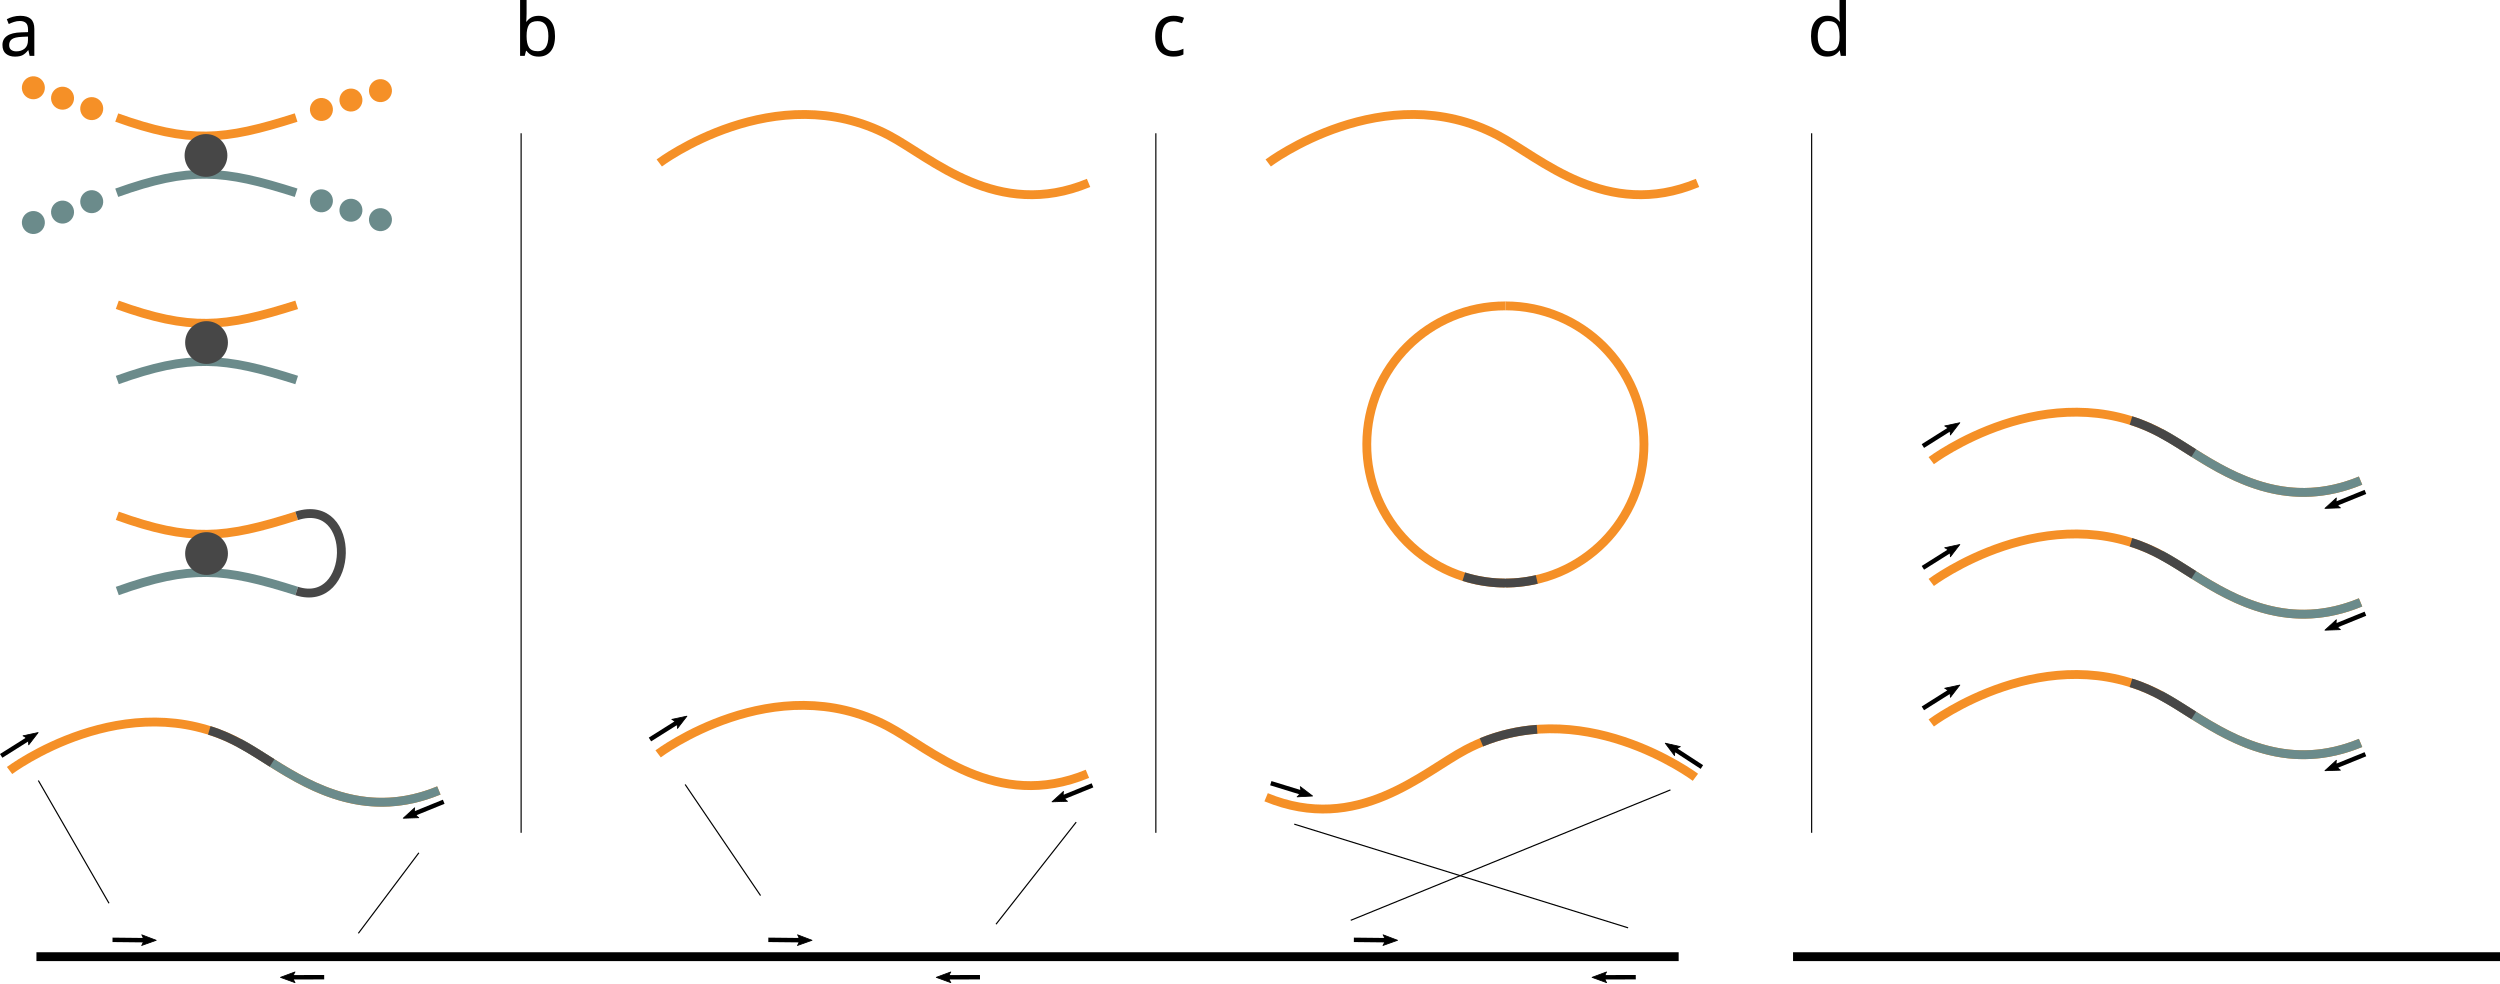
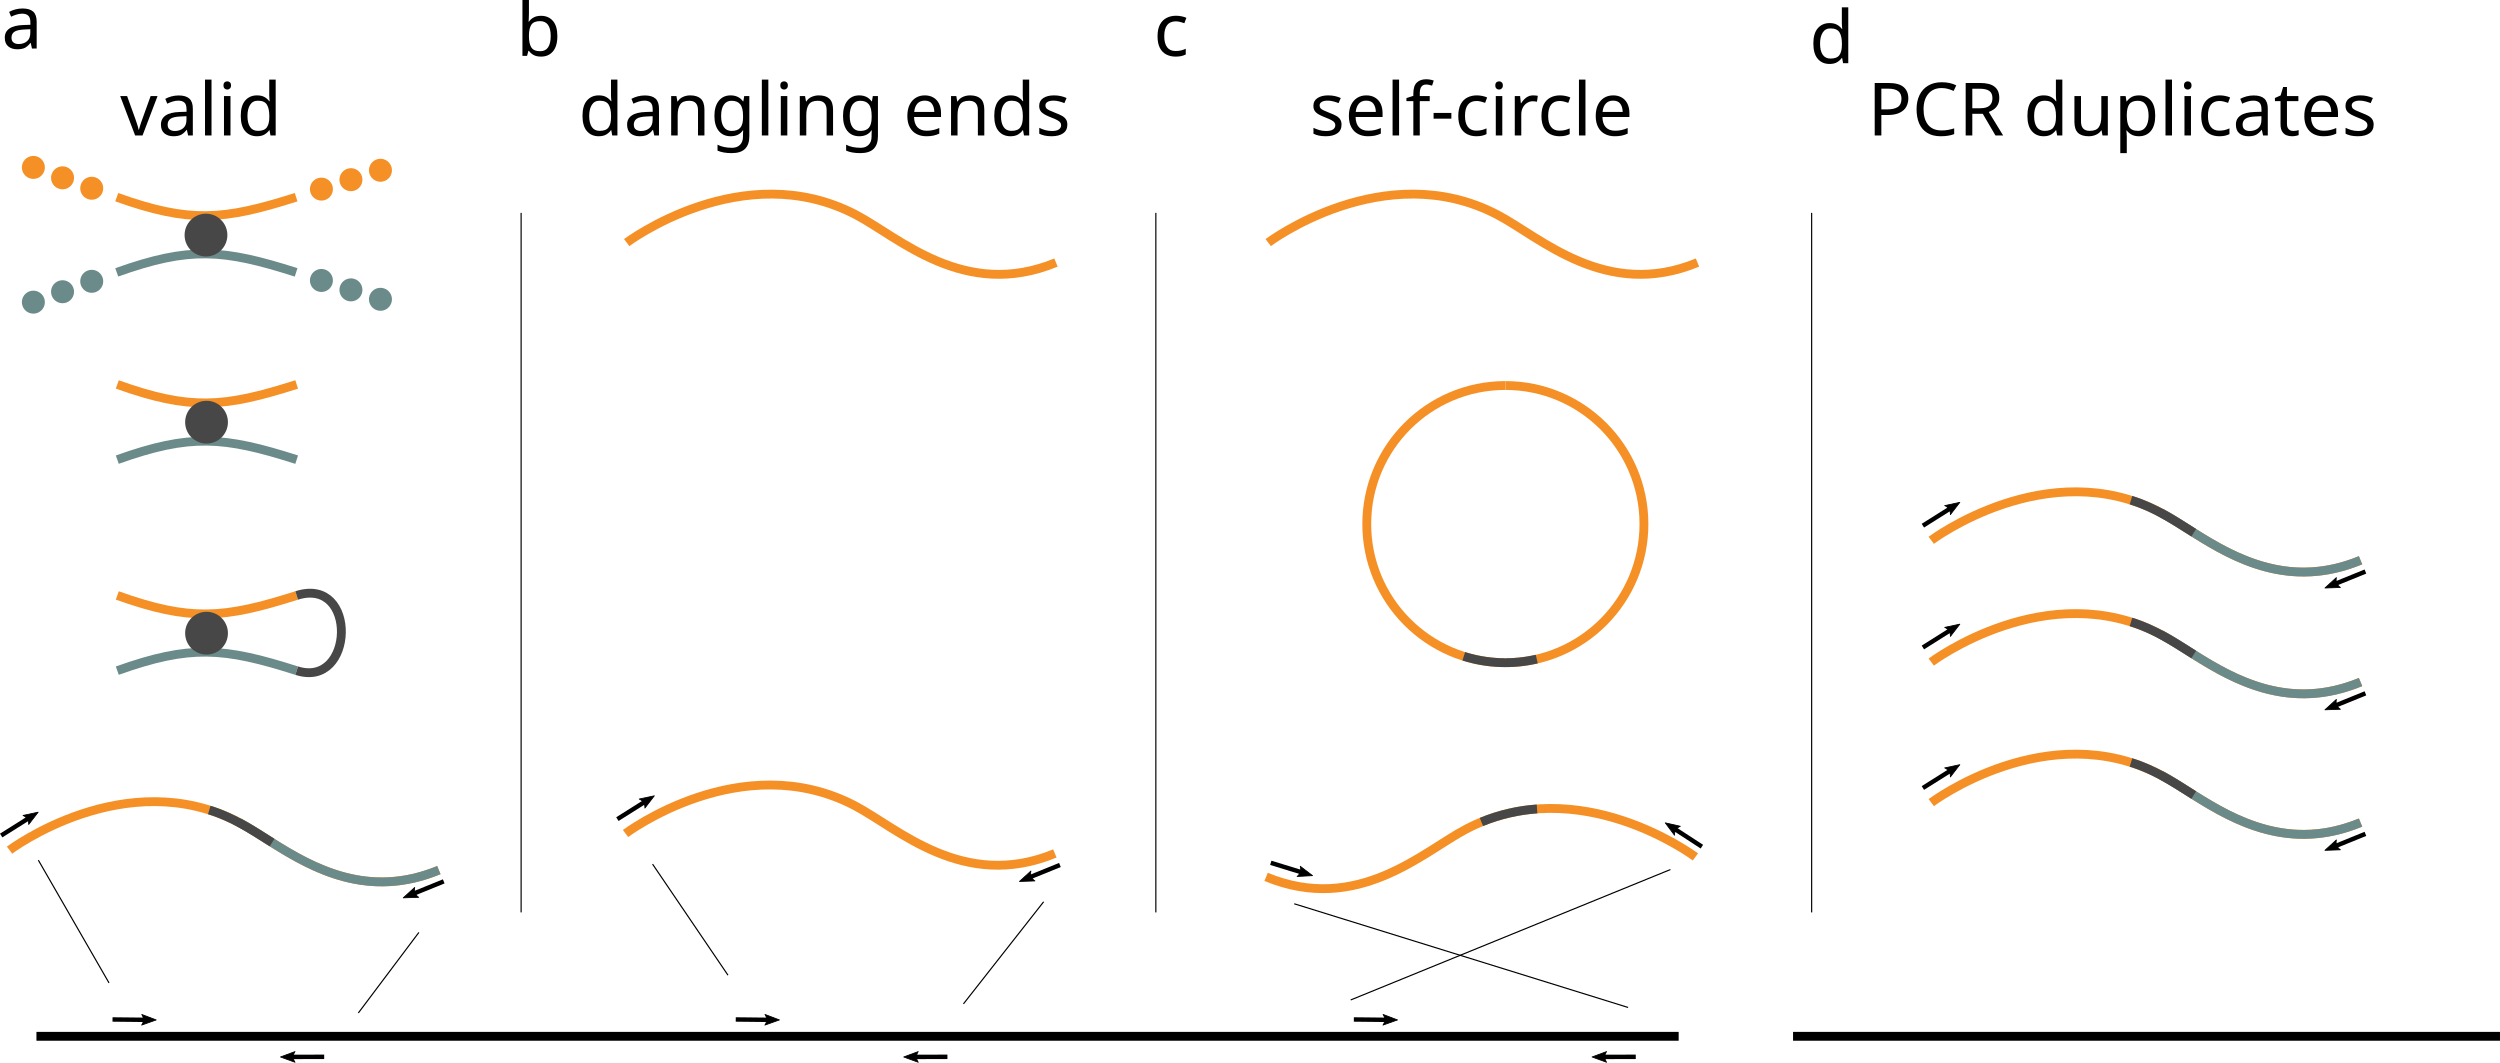
- <svg xmlns="http://www.w3.org/2000/svg" width="564.831mm" height="222.102mm" viewBox="0 0 564.831 222.102" version="1.1" id="svg8">
+ <svg xmlns="http://www.w3.org/2000/svg" width="564.831mm" height="240.094mm" viewBox="0 0 564.831 240.094" version="1.1" id="svg8">
  <defs id="defs2">
    <marker orient="auto" refY="0" refX="0" id="marker2049" style="overflow:visible">
      <path id="path2047" style="fill:#000000;fill-opacity:1;fill-rule:evenodd;stroke:#000000;stroke-width:0.625;stroke-linejoin:round;stroke-opacity:1" d="M 8.719,4.034 -2.207,0.016 8.719,-4.002 c -1.745,2.372 -1.735,5.617 -6e-7,8.035 z" transform="matrix(-0.3,0,0,-0.3,0.69,0)" />
    </marker>
    <marker orient="auto" refY="0" refX="0" id="marker2039" style="overflow:visible">
      <path id="path2037" style="fill:#000000;fill-opacity:1;fill-rule:evenodd;stroke:#000000;stroke-width:0.625;stroke-linejoin:round;stroke-opacity:1" d="M 8.719,4.034 -2.207,0.016 8.719,-4.002 c -1.745,2.372 -1.735,5.617 -6e-7,8.035 z" transform="matrix(-0.3,0,0,-0.3,0.69,0)" />
    </marker>
    <marker style="overflow:visible" id="marker1638" refX="0" refY="0" orient="auto">
      <path transform="matrix(-0.3,0,0,-0.3,0.69,0)" d="M 8.719,4.034 -2.207,0.016 8.719,-4.002 c -1.745,2.372 -1.735,5.617 -6e-7,8.035 z" style="fill:#000000;fill-opacity:1;fill-rule:evenodd;stroke:#000000;stroke-width:0.625;stroke-linejoin:round;stroke-opacity:1" id="path1636" />
    </marker>
    <marker style="overflow:visible" id="marker1628" refX="0" refY="0" orient="auto">
      <path transform="matrix(-0.3,0,0,-0.3,0.69,0)" d="M 8.719,4.034 -2.207,0.016 8.719,-4.002 c -1.745,2.372 -1.735,5.617 -6e-7,8.035 z" style="fill:#000000;fill-opacity:1;fill-rule:evenodd;stroke:#000000;stroke-width:0.625;stroke-linejoin:round;stroke-opacity:1" id="path1626" />
    </marker>
    <marker orient="auto" refY="0" refX="0" id="marker1244" style="overflow:visible">
      <path id="path1242" style="fill:#000000;fill-opacity:1;fill-rule:evenodd;stroke:#000000;stroke-width:0.625;stroke-linejoin:round;stroke-opacity:1" d="M 8.719,4.034 -2.207,0.016 8.719,-4.002 c -1.745,2.372 -1.735,5.617 -6e-7,8.035 z" transform="matrix(-0.3,0,0,-0.3,0.69,0)" />
    </marker>
    <marker orient="auto" refY="0" refX="0" id="marker1234" style="overflow:visible">
      <path id="path1232" style="fill:#000000;fill-opacity:1;fill-rule:evenodd;stroke:#000000;stroke-width:0.625;stroke-linejoin:round;stroke-opacity:1" d="M 8.719,4.034 -2.207,0.016 8.719,-4.002 c -1.745,2.372 -1.735,5.617 -6e-7,8.035 z" transform="matrix(-0.3,0,0,-0.3,0.69,0)" />
    </marker>
    <marker style="overflow:visible" id="marker5485" refX="0" refY="0" orient="auto">
      <path transform="matrix(-0.3,0,0,-0.3,0.69,0)" d="M 8.719,4.034 -2.207,0.016 8.719,-4.002 c -1.745,2.372 -1.735,5.617 -6e-7,8.035 z" style="fill:#000000;fill-opacity:1;fill-rule:evenodd;stroke:#000000;stroke-width:0.625;stroke-linejoin:round;stroke-opacity:1" id="path5483" />
    </marker>
    <marker style="overflow:visible" id="marker5475" refX="0" refY="0" orient="auto">
      <path transform="matrix(-0.3,0,0,-0.3,0.69,0)" d="M 8.719,4.034 -2.207,0.016 8.719,-4.002 c -1.745,2.372 -1.735,5.617 -6e-7,8.035 z" style="fill:#000000;fill-opacity:1;fill-rule:evenodd;stroke:#000000;stroke-width:0.625;stroke-linejoin:round;stroke-opacity:1" id="path5473" />
    </marker>
    <marker style="overflow:visible" id="marker5103" refX="0" refY="0" orient="auto">
      <path transform="matrix(-0.3,0,0,-0.3,0.69,0)" d="M 8.719,4.034 -2.207,0.016 8.719,-4.002 c -1.745,2.372 -1.735,5.617 -6e-7,8.035 z" style="fill:#000000;fill-opacity:1;fill-rule:evenodd;stroke:#000000;stroke-width:0.625;stroke-linejoin:round;stroke-opacity:1" id="path5101" />
    </marker>
    <marker style="overflow:visible" id="marker5093" refX="0" refY="0" orient="auto">
      <path transform="matrix(-0.3,0,0,-0.3,0.69,0)" d="M 8.719,4.034 -2.207,0.016 8.719,-4.002 c -1.745,2.372 -1.735,5.617 -6e-7,8.035 z" style="fill:#000000;fill-opacity:1;fill-rule:evenodd;stroke:#000000;stroke-width:0.625;stroke-linejoin:round;stroke-opacity:1" id="path5091" />
    </marker>
    <marker style="overflow:visible" id="marker3553" refX="0" refY="0" orient="auto">
      <path transform="matrix(-0.3,0,0,-0.3,0.69,0)" d="M 8.719,4.034 -2.207,0.016 8.719,-4.002 c -1.745,2.372 -1.735,5.617 -6e-7,8.035 z" style="fill:#000000;fill-opacity:1;fill-rule:evenodd;stroke:#000000;stroke-width:0.625;stroke-linejoin:round;stroke-opacity:1" id="path3551" />
    </marker>
    <marker style="overflow:visible" id="marker3543" refX="0" refY="0" orient="auto">
      <path transform="matrix(-0.3,0,0,-0.3,0.69,0)" d="M 8.719,4.034 -2.207,0.016 8.719,-4.002 c -1.745,2.372 -1.735,5.617 -6e-7,8.035 z" style="fill:#000000;fill-opacity:1;fill-rule:evenodd;stroke:#000000;stroke-width:0.625;stroke-linejoin:round;stroke-opacity:1" id="path3541" />
    </marker>
    <marker orient="auto" refY="0" refX="0" id="marker2121" style="overflow:visible">
      <g style="fill:#6b8b8b;fill-opacity:1;stroke:#6b8b8b;stroke-opacity:1" id="g2119">
        <circle cx="3" cy="0" r="0.8" id="circle2113" style="fill:#6b8b8b;fill-opacity:1;stroke:#6b8b8b;stroke-opacity:1" />
        <circle cx="6.5" cy="0" r="0.8" id="circle2115" style="fill:#6b8b8b;fill-opacity:1;stroke:#6b8b8b;stroke-opacity:1" />
        <circle cx="10" cy="0" r="0.8" id="circle2117" style="fill:#6b8b8b;fill-opacity:1;stroke:#6b8b8b;stroke-opacity:1" />
      </g>
    </marker>
    <marker orient="auto" refY="0" refX="0" id="marker2096" style="overflow:visible">
      <g style="fill:#f59027;fill-opacity:1;stroke:#f59027;stroke-opacity:1" id="g2094">
        <circle cx="3" cy="0" r="0.8" id="circle2088" style="fill:#f59027;fill-opacity:1;stroke:#f59027;stroke-opacity:1" />
        <circle cx="6.5" cy="0" r="0.8" id="circle2090" style="fill:#f59027;fill-opacity:1;stroke:#f59027;stroke-opacity:1" />
        <circle cx="10" cy="0" r="0.8" id="circle2092" style="fill:#f59027;fill-opacity:1;stroke:#f59027;stroke-opacity:1" />
      </g>
    </marker>
    <marker orient="auto" refY="0" refX="0" id="marker2071" style="overflow:visible">
      <g transform="translate(-13)" style="fill:#6b8b8b;fill-opacity:1;stroke:#6b8b8b;stroke-opacity:1" id="g2069">
        <circle cx="3" cy="0" r="0.8" id="circle2063" style="fill:#6b8b8b;fill-opacity:1;stroke:#6b8b8b;stroke-opacity:1" />
        <circle cx="6.5" cy="0" r="0.8" id="circle2065" style="fill:#6b8b8b;fill-opacity:1;stroke:#6b8b8b;stroke-opacity:1" />
        <circle cx="10" cy="0" r="0.8" id="circle2067" style="fill:#6b8b8b;fill-opacity:1;stroke:#6b8b8b;stroke-opacity:1" />
      </g>
    </marker>
    <marker orient="auto" refY="0" refX="0" id="marker2046" style="overflow:visible">
      <g transform="translate(-13)" style="fill:#f59027;fill-opacity:1;stroke:#f59027;stroke-opacity:1" id="g2044">
        <circle cx="3" cy="0" r="0.8" id="circle2038" style="fill:#f59027;fill-opacity:1;stroke:#f59027;stroke-opacity:1" />
        <circle cx="6.5" cy="0" r="0.8" id="circle2040" style="fill:#f59027;fill-opacity:1;stroke:#f59027;stroke-opacity:1" />
        <circle cx="10" cy="0" r="0.8" id="circle2042" style="fill:#f59027;fill-opacity:1;stroke:#f59027;stroke-opacity:1" />
      </g>
    </marker>
    <marker orient="auto" refY="0" refX="0" id="marker1622" style="overflow:visible">
      <g style="fill:#f59027;fill-opacity:1;stroke:#f59027;stroke-opacity:1" id="g1620">
        <circle cx="3" cy="0" r="0.8" id="circle1614" style="fill:#f59027;fill-opacity:1;stroke:#f59027;stroke-opacity:1" />
        <circle cx="6.5" cy="0" r="0.8" id="circle1616" style="fill:#f59027;fill-opacity:1;stroke:#f59027;stroke-opacity:1" />
        <circle cx="10" cy="0" r="0.8" id="circle1618" style="fill:#f59027;fill-opacity:1;stroke:#f59027;stroke-opacity:1" />
      </g>
    </marker>
    <marker orient="auto" refY="0" refX="0" id="marker1597" style="overflow:visible">
      <g transform="translate(-13)" style="fill:#f59027;fill-opacity:1;stroke:#f59027;stroke-opacity:1" id="g1595">
        <circle cx="3" cy="0" r="0.8" id="circle1589" style="fill:#f59027;fill-opacity:1;stroke:#f59027;stroke-opacity:1" />
        <circle cx="6.5" cy="0" r="0.8" id="circle1591" style="fill:#f59027;fill-opacity:1;stroke:#f59027;stroke-opacity:1" />
        <circle cx="10" cy="0" r="0.8" id="circle1593" style="fill:#f59027;fill-opacity:1;stroke:#f59027;stroke-opacity:1" />
      </g>
    </marker>
    <marker orient="auto" refY="0" refX="0" id="InfiniteLineStart" style="overflow:visible">
      <g transform="translate(-13)" style="fill:#6b8b8b;fill-opacity:1;stroke:#6b8b8b;stroke-opacity:1" id="g1135">
        <circle cx="3" cy="0" r="0.8" id="circle1129" style="fill:#6b8b8b;fill-opacity:1;stroke:#6b8b8b;stroke-opacity:1" />
        <circle cx="6.5" cy="0" r="0.8" id="circle1131" style="fill:#6b8b8b;fill-opacity:1;stroke:#6b8b8b;stroke-opacity:1" />
        <circle cx="10" cy="0" r="0.8" id="circle1133" style="fill:#6b8b8b;fill-opacity:1;stroke:#6b8b8b;stroke-opacity:1" />
      </g>
    </marker>
    <marker orient="auto" refY="0" refX="0" id="marker1325" style="overflow:visible">
      <g style="fill:#6b8b8b;fill-opacity:1;stroke:#6b8b8b;stroke-opacity:1" id="g1323">
        <circle cx="3" cy="0" r="0.8" id="circle1317" style="fill:#6b8b8b;fill-opacity:1;stroke:#6b8b8b;stroke-opacity:1" />
        <circle cx="6.5" cy="0" r="0.8" id="circle1319" style="fill:#6b8b8b;fill-opacity:1;stroke:#6b8b8b;stroke-opacity:1" />
        <circle cx="10" cy="0" r="0.8" id="circle1321" style="fill:#6b8b8b;fill-opacity:1;stroke:#6b8b8b;stroke-opacity:1" />
      </g>
    </marker>
    <marker orient="auto" refY="0" refX="0" id="InfiniteLineEnd" style="overflow:visible">
      <g style="fill:#6b8b8b;fill-opacity:1;stroke:#6b8b8b;stroke-opacity:1" id="g1126">
        <circle cx="3" cy="0" r="0.8" id="circle1120" style="fill:#6b8b8b;fill-opacity:1;stroke:#6b8b8b;stroke-opacity:1" />
        <circle cx="6.5" cy="0" r="0.8" id="circle1122" style="fill:#6b8b8b;fill-opacity:1;stroke:#6b8b8b;stroke-opacity:1" />
        <circle cx="10" cy="0" r="0.8" id="circle1124" style="fill:#6b8b8b;fill-opacity:1;stroke:#6b8b8b;stroke-opacity:1" />
      </g>
    </marker>
    <marker style="overflow:visible" id="Arrow2Send-5" refX="0" refY="0" orient="auto">
      <path transform="matrix(-0.3,0,0,-0.3,0.69,0)" d="M 8.719,4.034 -2.207,0.016 8.719,-4.002 c -1.745,2.372 -1.735,5.617 -6e-7,8.035 z" style="fill:#000000;fill-opacity:1;fill-rule:evenodd;stroke:#000000;stroke-width:0.625;stroke-linejoin:round;stroke-opacity:1" id="path918-3" />
    </marker>
    <marker style="overflow:visible" id="marker2871-5" refX="0" refY="0" orient="auto">
      <path transform="matrix(-0.3,0,0,-0.3,0.69,0)" d="M 8.719,4.034 -2.207,0.016 8.719,-4.002 c -1.745,2.372 -1.735,5.617 -6e-7,8.035 z" style="fill:#000000;fill-opacity:1;fill-rule:evenodd;stroke:#000000;stroke-width:0.625;stroke-linejoin:round;stroke-opacity:1" id="path2869-6" />
    </marker>
    <marker style="overflow:visible" id="marker3176-2" refX="0" refY="0" orient="auto">
      <path transform="matrix(-0.3,0,0,-0.3,0.69,0)" d="M 8.719,4.034 -2.207,0.016 8.719,-4.002 c -1.745,2.372 -1.735,5.617 -6e-7,8.035 z" style="fill:#000000;fill-opacity:1;fill-rule:evenodd;stroke:#000000;stroke-width:0.625;stroke-linejoin:round;stroke-opacity:1" id="path3174-9" />
    </marker>
    <marker style="overflow:visible" id="marker3166-1" refX="0" refY="0" orient="auto">
      <path transform="matrix(-0.3,0,0,-0.3,0.69,0)" d="M 8.719,4.034 -2.207,0.016 8.719,-4.002 c -1.745,2.372 -1.735,5.617 -6e-7,8.035 z" style="fill:#000000;fill-opacity:1;fill-rule:evenodd;stroke:#000000;stroke-width:0.625;stroke-linejoin:round;stroke-opacity:1" id="path3164-2" />
    </marker>
    <marker style="overflow:visible" id="marker3553-7" refX="0" refY="0" orient="auto">
      <path transform="matrix(-0.3,0,0,-0.3,0.69,0)" d="M 8.719,4.034 -2.207,0.016 8.719,-4.002 c -1.745,2.372 -1.735,5.617 -6e-7,8.035 z" style="fill:#000000;fill-opacity:1;fill-rule:evenodd;stroke:#000000;stroke-width:0.625;stroke-linejoin:round;stroke-opacity:1" id="path3551-0" />
    </marker>
    <marker style="overflow:visible" id="marker3543-9" refX="0" refY="0" orient="auto">
      <path transform="matrix(-0.3,0,0,-0.3,0.69,0)" d="M 8.719,4.034 -2.207,0.016 8.719,-4.002 c -1.745,2.372 -1.735,5.617 -6e-7,8.035 z" style="fill:#000000;fill-opacity:1;fill-rule:evenodd;stroke:#000000;stroke-width:0.625;stroke-linejoin:round;stroke-opacity:1" id="path3541-3" />
    </marker>
    <marker style="overflow:visible" id="Arrow2Send-5-3" refX="0" refY="0" orient="auto">
      <path transform="matrix(-0.3,0,0,-0.3,0.69,0)" d="M 8.719,4.034 -2.207,0.016 8.719,-4.002 c -1.745,2.372 -1.735,5.617 -6e-7,8.035 z" style="fill:#000000;fill-opacity:1;fill-rule:evenodd;stroke:#000000;stroke-width:0.625;stroke-linejoin:round;stroke-opacity:1" id="path918-3-7" />
    </marker>
    <marker style="overflow:visible" id="Arrow2Send-5-3-9" refX="0" refY="0" orient="auto">
      <path transform="matrix(-0.3,0,0,-0.3,0.69,0)" d="M 8.719,4.034 -2.207,0.016 8.719,-4.002 c -1.745,2.372 -1.735,5.617 -6e-7,8.035 z" style="fill:#000000;fill-opacity:1;fill-rule:evenodd;stroke:#000000;stroke-width:0.625;stroke-linejoin:round;stroke-opacity:1" id="path918-3-7-2" />
    </marker>
  </defs>
-   <g id="layer1" transform="translate(-27.54371,-87.74757)">
+   <g id="layer1" transform="translate(-27.54371,-69.75591)">
    <path style="fill:none;stroke:#6b8b8b;stroke-width:2;stroke-linecap:butt;stroke-linejoin:miter;stroke-miterlimit:4;stroke-dasharray:none;stroke-opacity:1;marker-start:url(#InfiniteLineStart);marker-end:url(#InfiniteLineEnd)" d="m 53.918,131.296 c 16.455,-5.876 24.051,-5.259 40.529,0" id="path833" />
    <path style="fill:none;stroke:#f59027;stroke-width:2;stroke-linecap:butt;stroke-linejoin:miter;stroke-miterlimit:4;stroke-dasharray:none;stroke-opacity:1;marker-start:url(#marker1597);marker-end:url(#marker1622)" d="m 53.918,114.305 c 16.455,5.876 24.051,5.258 40.529,0" id="path1587" />
    <circle style="fill:#474747;fill-opacity:1;stroke:none;stroke-width:2;stroke-linecap:round;stroke-linejoin:round;stroke-miterlimit:4;stroke-dasharray:none;stroke-opacity:1" id="path2603" cx="74.082" cy="122.871" r="4.834" />
    <g id="g2636" transform="translate(0.1255028,42.30942)">
      <path style="fill:none;stroke:#6b8b8b;stroke-width:2;stroke-linecap:butt;stroke-linejoin:miter;stroke-miterlimit:4;stroke-dasharray:none;stroke-opacity:1" d="m 53.918,131.296 c 16.455,-5.876 24.051,-5.259 40.529,0" id="path2607" />
      <path style="fill:none;stroke:#f59027;stroke-width:2;stroke-linecap:butt;stroke-linejoin:miter;stroke-miterlimit:4;stroke-dasharray:none;stroke-opacity:1" d="m 53.918,114.305 c 16.455,5.876 24.051,5.258 40.529,0" id="path2609" />
      <circle style="fill:#474747;fill-opacity:1;stroke:none;stroke-width:2;stroke-linecap:round;stroke-linejoin:round;stroke-miterlimit:4;stroke-dasharray:none;stroke-opacity:1" id="circle2611" cx="74.082" cy="122.832" r="4.834" />
    </g>
    <g id="g2642" transform="translate(0.1255026,137.6073)">
      <path style="fill:none;stroke:#6b8b8b;stroke-width:2;stroke-linecap:butt;stroke-linejoin:miter;stroke-miterlimit:4;stroke-dasharray:none;stroke-opacity:1" d="m 53.918,83.671 c 16.455,-5.876 24.051,-5.259 40.529,0" id="path2034" />
      <path style="fill:none;stroke:#f59027;stroke-width:2;stroke-linecap:butt;stroke-linejoin:miter;stroke-miterlimit:4;stroke-dasharray:none;stroke-opacity:1" d="m 53.918,66.68 c 16.455,5.876 24.051,5.258 40.529,0" id="path2036" />
      <circle style="fill:#474747;fill-opacity:1;stroke:none;stroke-width:2;stroke-linecap:round;stroke-linejoin:round;stroke-miterlimit:4;stroke-dasharray:none;stroke-opacity:1" id="circle2605" cx="74.082" cy="75.207" r="4.834" />
      <path style="fill:none;stroke:#474747;stroke-width:2;stroke-linecap:butt;stroke-linejoin:miter;stroke-miterlimit:4;stroke-dasharray:none;stroke-opacity:1" d="m 94.447,66.68 c 13.871,-4.393 13.065,21.162 0,16.991" id="path2613" />
    </g>
-     <path style="fill:none;stroke:#f59027;stroke-width:2;stroke-linecap:butt;stroke-linejoin:miter;stroke-miterlimit:4;stroke-dasharray:none;stroke-opacity:1" d="m 176.491,124.566 c 0,0 26.232,-19.714 51.851,-6.255 9.621,5.055 24.483,19.305 45.143,10.763 v 0" id="path2674-3" />
-     <path style="fill:none;stroke:#f59027;stroke-width:2;stroke-linecap:butt;stroke-linejoin:miter;stroke-miterlimit:4;stroke-dasharray:none;stroke-opacity:1" d="m 314.074,124.566 c 0,0 26.232,-19.714 51.851,-6.255 9.621,5.055 24.483,19.305 45.143,10.763 v 0" id="path3420" />
-     <path style="fill:none;fill-opacity:1;stroke:#f59027;stroke-width:2;stroke-linecap:butt;stroke-linejoin:round;stroke-miterlimit:4;stroke-dasharray:none;stroke-opacity:1" id="path3424" d="m 219.479,-367.494 a 31.312,31.312 0 0 1 -31.393,31.149 31.312,31.312 0 0 1 -31.23,-31.312" transform="rotate(90)" />
-     <path style="fill:none;fill-opacity:1;stroke:#f59027;stroke-width:2;stroke-linecap:butt;stroke-linejoin:round;stroke-miterlimit:4;stroke-dasharray:none;stroke-opacity:1" id="path3444" d="M 219.479,367.82 A 31.312,31.312 0 0 1 188.086,398.968 31.312,31.312 0 0 1 156.856,367.657" transform="matrix(0,1,1,0,0,0)" />
-     <path style="fill:none;fill-opacity:1;stroke:#474747;stroke-width:2;stroke-linecap:butt;stroke-linejoin:miter;stroke-miterlimit:4;stroke-dasharray:none;stroke-opacity:1" id="path3446" d="m 218.037,358.262 a 31.312,31.312 0 0 1 0.628,16.49" transform="matrix(0,1,1,0,0,0)" />
    <path style="fill:none;stroke:#000000;stroke-width:2;stroke-linecap:butt;stroke-linejoin:miter;stroke-miterlimit:4;stroke-dasharray:none;stroke-opacity:1" d="M 35.776,303.892 H 406.807" id="path3829" />
    <path style="fill:none;stroke:#f59027;stroke-width:2;stroke-linecap:butt;stroke-linejoin:miter;stroke-miterlimit:4;stroke-dasharray:none;stroke-opacity:1" d="m 29.702,261.829 c 0,0 26.232,-19.714 51.851,-6.255 9.621,5.055 24.483,19.305 45.143,10.763 v 0" id="path2674-6" />
    <path style="fill:none;stroke:#6b8b8b;stroke-width:2;stroke-linecap:butt;stroke-linejoin:miter;stroke-miterlimit:4;stroke-dasharray:none;stroke-opacity:1" d="m 81.553,255.575 c 2.227,1.17 4.734,2.832 7.528,4.59 9.282,5.839 21.736,12.738 37.615,6.173 v 0" id="path2678-0" />
    <path style="fill:none;stroke:#474747;stroke-width:2;stroke-linecap:butt;stroke-linejoin:miter;stroke-miterlimit:4;stroke-dasharray:none;stroke-opacity:1" d="m 74.824,252.765 c 5.311,1.593 9.969,4.695 14.185,7.353" id="path2676-6" />
    <path style="fill:none;stroke:#000000;stroke-width:1;stroke-linecap:butt;stroke-linejoin:miter;stroke-miterlimit:4;stroke-dasharray:none;stroke-opacity:1;marker-end:url(#Arrow2Send-5)" d="m 27.81,258.527 7.205,-4.542" id="path2698-2" />
    <path style="fill:none;stroke:#000000;stroke-width:1;stroke-linecap:butt;stroke-linejoin:miter;stroke-miterlimit:4;stroke-dasharray:none;stroke-opacity:1;marker-end:url(#marker2871-5)" d="m 127.794,268.887 -7.89,3.208" id="path2867-6" />
-     <path style="fill:none;stroke:#f59027;stroke-width:2;stroke-linecap:butt;stroke-linejoin:miter;stroke-miterlimit:4;stroke-dasharray:none;stroke-opacity:1" d="m 176.234,258.07 c 0,0 26.232,-19.714 51.851,-6.255 9.621,5.055 24.483,19.305 45.143,10.763 v 0" id="path3138-1" />
-     <path style="fill:none;stroke:#000000;stroke-width:1;stroke-linecap:butt;stroke-linejoin:miter;stroke-miterlimit:4;stroke-dasharray:none;stroke-opacity:1;marker-end:url(#marker3176-2)" d="M 174.39,254.822 181.595,250.28" id="path3160-8" />
-     <path style="fill:none;stroke:#000000;stroke-width:1;stroke-linecap:butt;stroke-linejoin:miter;stroke-miterlimit:4;stroke-dasharray:none;stroke-opacity:1;marker-end:url(#marker3166-1)" d="m 274.373,265.183 -7.89,3.208" id="path3162-7" />
-     <path style="fill:none;stroke:#f59027;stroke-width:2;stroke-linecap:butt;stroke-linejoin:miter;stroke-miterlimit:4;stroke-dasharray:none;stroke-opacity:1" d="m 410.594,263.362 c 0,0 -26.232,-19.714 -51.851,-6.255 -9.621,5.055 -24.483,19.305 -45.143,10.763 v 0" id="path3451-9" />
-     <path style="fill:none;stroke:#000000;stroke-width:1;stroke-linecap:butt;stroke-linejoin:miter;stroke-miterlimit:4;stroke-dasharray:none;stroke-opacity:1;marker-end:url(#marker3553-7)" d="m 314.658,264.695 8.142,2.503" id="path3537-2" />
-     <path style="fill:none;stroke:#000000;stroke-width:1;stroke-linecap:butt;stroke-linejoin:miter;stroke-miterlimit:4;stroke-dasharray:none;stroke-opacity:1;marker-end:url(#marker3543-9)" d="m 412.057,261.043 -7.138,-4.648" id="path3539-0" />
-     <path style="fill:none;stroke:#474747;stroke-width:2;stroke-linecap:butt;stroke-linejoin:miter;stroke-miterlimit:4;stroke-dasharray:none;stroke-opacity:1" d="m 374.818,252.519 c -4.092,0.298 -8.323,1.201 -12.572,2.949" id="path3827-2" />
    <path style="fill:none;stroke:#000000;stroke-width:1;stroke-linecap:butt;stroke-linejoin:miter;stroke-miterlimit:4;stroke-dasharray:none;stroke-opacity:1;marker-end:url(#Arrow2Send-5-3)" d="m 52.965,300.088 8.517,0.093" id="path2698-2-5" />
    <path style="fill:none;stroke:#000000;stroke-width:1;stroke-linecap:butt;stroke-linejoin:miter;stroke-miterlimit:4;stroke-dasharray:none;stroke-opacity:1;marker-end:url(#Arrow2Send-5-3-9)" d="m 100.788,308.525 -8.518,0.027" id="path2698-2-5-2" />
    <path style="fill:none;stroke:#000000;stroke-width:0.265px;stroke-linecap:butt;stroke-linejoin:miter;stroke-opacity:1" d="m 108.506,298.615 13.675,-18.195" id="path5065" />
    <path style="fill:none;stroke:#000000;stroke-width:0.265px;stroke-linecap:butt;stroke-linejoin:miter;stroke-opacity:1" d="M 52.174,291.83 36.207,264.096" id="path5067" />
-     <path style="fill:none;stroke:#000000;stroke-width:1;stroke-linecap:butt;stroke-linejoin:miter;stroke-miterlimit:4;stroke-dasharray:none;stroke-opacity:1;marker-end:url(#marker5103)" d="m 201.132,300.088 8.517,0.093" id="path5087" />
-     <path style="fill:none;stroke:#000000;stroke-width:1;stroke-linecap:butt;stroke-linejoin:miter;stroke-miterlimit:4;stroke-dasharray:none;stroke-opacity:1;marker-end:url(#marker5093)" d="m 248.955,308.525 -8.518,0.027" id="path5089" />
-     <path style="fill:none;stroke:#000000;stroke-width:0.265px;stroke-linecap:butt;stroke-linejoin:miter;stroke-opacity:1" d="m 182.338,264.987 17.037,25.097" id="path5443" />
-     <path style="fill:none;stroke:#000000;stroke-width:0.265px;stroke-linecap:butt;stroke-linejoin:miter;stroke-opacity:1" d="m 270.693,273.495 -18.117,23.066" id="path5445" />
-     <path style="fill:none;stroke:#000000;stroke-width:0.265px;stroke-linecap:butt;stroke-linejoin:miter;stroke-opacity:1" d="m 319.96,273.949 75.426,23.425" id="path5447" />
-     <path style="fill:none;stroke:#000000;stroke-width:0.265px;stroke-linecap:butt;stroke-linejoin:miter;stroke-opacity:1" d="m 404.952,266.211 -72.231,29.464" id="path5449" />
-     <path style="fill:none;stroke:#000000;stroke-width:1;stroke-linecap:butt;stroke-linejoin:miter;stroke-miterlimit:4;stroke-dasharray:none;stroke-opacity:1;marker-end:url(#marker5485)" d="m 333.424,300.088 8.517,0.093" id="path5469" />
-     <path style="fill:none;stroke:#000000;stroke-width:1;stroke-linecap:butt;stroke-linejoin:miter;stroke-miterlimit:4;stroke-dasharray:none;stroke-opacity:1;marker-end:url(#marker5475)" d="m 397.121,308.525 -8.518,0.027" id="path5471" />
+     <g id="g1242" transform="translate(-7.358329)">
+       <path id="path2674-3" d="m 176.491,124.566 c 0,0 26.232,-19.714 51.851,-6.255 9.621,5.055 24.483,19.305 45.143,10.763 v 0" style="fill:none;stroke:#f59027;stroke-width:2;stroke-linecap:butt;stroke-linejoin:miter;stroke-miterlimit:4;stroke-dasharray:none;stroke-opacity:1" />
+       <path id="path3138-1" d="m 176.234,258.07 c 0,0 26.232,-19.714 51.851,-6.255 9.621,5.055 24.483,19.305 45.143,10.763 v 0" style="fill:none;stroke:#f59027;stroke-width:2;stroke-linecap:butt;stroke-linejoin:miter;stroke-miterlimit:4;stroke-dasharray:none;stroke-opacity:1" />
+       <path id="path3160-8" d="M 174.39,254.822 181.595,250.28" style="fill:none;stroke:#000000;stroke-width:1;stroke-linecap:butt;stroke-linejoin:miter;stroke-miterlimit:4;stroke-dasharray:none;stroke-opacity:1;marker-end:url(#marker3176-2)" />
+       <path id="path3162-7" d="m 274.373,265.183 -7.89,3.208" style="fill:none;stroke:#000000;stroke-width:1;stroke-linecap:butt;stroke-linejoin:miter;stroke-miterlimit:4;stroke-dasharray:none;stroke-opacity:1;marker-end:url(#marker3166-1)" />
+       <path id="path5087" d="m 201.132,300.088 8.517,0.093" style="fill:none;stroke:#000000;stroke-width:1;stroke-linecap:butt;stroke-linejoin:miter;stroke-miterlimit:4;stroke-dasharray:none;stroke-opacity:1;marker-end:url(#marker5103)" />
+       <path id="path5089" d="m 248.955,308.525 -8.518,0.027" style="fill:none;stroke:#000000;stroke-width:1;stroke-linecap:butt;stroke-linejoin:miter;stroke-miterlimit:4;stroke-dasharray:none;stroke-opacity:1;marker-end:url(#marker5093)" />
+       <path id="path5443" d="m 182.338,264.987 17.037,25.097" style="fill:none;stroke:#000000;stroke-width:0.265px;stroke-linecap:butt;stroke-linejoin:miter;stroke-opacity:1" />
+       <path id="path5445" d="m 270.693,273.495 -18.117,23.066" style="fill:none;stroke:#000000;stroke-width:0.265px;stroke-linecap:butt;stroke-linejoin:miter;stroke-opacity:1" />
+     </g>
+     <g id="g1521" transform="translate(-0.00423375)">
+       <path id="path3420" d="m 314.074,124.566 c 0,0 26.232,-19.714 51.851,-6.255 9.621,5.055 24.483,19.305 45.143,10.763 v 0" style="fill:none;stroke:#f59027;stroke-width:2;stroke-linecap:butt;stroke-linejoin:miter;stroke-miterlimit:4;stroke-dasharray:none;stroke-opacity:1" />
+       <path transform="rotate(90)" d="m 219.479,-367.494 a 31.312,31.312 0 0 1 -31.393,31.149 31.312,31.312 0 0 1 -31.23,-31.312" id="path3424" style="fill:none;fill-opacity:1;stroke:#f59027;stroke-width:2;stroke-linecap:butt;stroke-linejoin:round;stroke-miterlimit:4;stroke-dasharray:none;stroke-opacity:1" />
+       <path transform="matrix(0,1,1,0,0,0)" d="M 219.479,367.82 A 31.312,31.312 0 0 1 188.086,398.968 31.312,31.312 0 0 1 156.856,367.657" id="path3444" style="fill:none;fill-opacity:1;stroke:#f59027;stroke-width:2;stroke-linecap:butt;stroke-linejoin:round;stroke-miterlimit:4;stroke-dasharray:none;stroke-opacity:1" />
+       <path transform="matrix(0,1,1,0,0,0)" d="m 218.037,358.262 a 31.312,31.312 0 0 1 0.628,16.49" id="path3446" style="fill:none;fill-opacity:1;stroke:#474747;stroke-width:2;stroke-linecap:butt;stroke-linejoin:miter;stroke-miterlimit:4;stroke-dasharray:none;stroke-opacity:1" />
+       <path id="path3451-9" d="m 410.594,263.362 c 0,0 -26.232,-19.714 -51.851,-6.255 -9.621,5.055 -24.483,19.305 -45.143,10.763 v 0" style="fill:none;stroke:#f59027;stroke-width:2;stroke-linecap:butt;stroke-linejoin:miter;stroke-miterlimit:4;stroke-dasharray:none;stroke-opacity:1" />
+       <path id="path3537-2" d="m 314.658,264.695 8.142,2.503" style="fill:none;stroke:#000000;stroke-width:1;stroke-linecap:butt;stroke-linejoin:miter;stroke-miterlimit:4;stroke-dasharray:none;stroke-opacity:1;marker-end:url(#marker3553-7)" />
+       <path id="path3539-0" d="m 412.057,261.043 -7.138,-4.648" style="fill:none;stroke:#000000;stroke-width:1;stroke-linecap:butt;stroke-linejoin:miter;stroke-miterlimit:4;stroke-dasharray:none;stroke-opacity:1;marker-end:url(#marker3543-9)" />
+       <path id="path3827-2" d="m 374.818,252.519 c -4.092,0.298 -8.323,1.201 -12.572,2.949" style="fill:none;stroke:#474747;stroke-width:2;stroke-linecap:butt;stroke-linejoin:miter;stroke-miterlimit:4;stroke-dasharray:none;stroke-opacity:1" />
+       <path id="path5447" d="m 319.96,273.949 75.426,23.425" style="fill:none;stroke:#000000;stroke-width:0.265px;stroke-linecap:butt;stroke-linejoin:miter;stroke-opacity:1" />
+       <path id="path5449" d="m 404.952,266.211 -72.231,29.464" style="fill:none;stroke:#000000;stroke-width:0.265px;stroke-linecap:butt;stroke-linejoin:miter;stroke-opacity:1" />
+       <path id="path5469" d="m 333.424,300.088 8.517,0.093" style="fill:none;stroke:#000000;stroke-width:1;stroke-linecap:butt;stroke-linejoin:miter;stroke-miterlimit:4;stroke-dasharray:none;stroke-opacity:1;marker-end:url(#marker5485)" />
+       <path id="path5471" d="m 397.121,308.525 -8.518,0.027" style="fill:none;stroke:#000000;stroke-width:1;stroke-linecap:butt;stroke-linejoin:miter;stroke-miterlimit:4;stroke-dasharray:none;stroke-opacity:1;marker-end:url(#marker5475)" />
+     </g>
    <path id="path1208" d="M 432.651,303.892 H 592.374" style="fill:none;stroke:#000000;stroke-width:2;stroke-linecap:butt;stroke-linejoin:miter;stroke-miterlimit:4;stroke-dasharray:none;stroke-opacity:1" />
-     <path id="path1222" d="m 463.876,191.826 c 0,0 26.232,-19.714 51.851,-6.255 9.621,5.055 24.483,19.305 45.144,10.763 v 0" style="fill:none;stroke:#f59027;stroke-width:2;stroke-linecap:butt;stroke-linejoin:miter;stroke-miterlimit:4;stroke-dasharray:none;stroke-opacity:1" />
-     <path id="path1224" d="m 515.727,185.571 c 2.227,1.17 4.734,2.832 7.528,4.59 9.282,5.839 21.736,12.738 37.615,6.173 v 0" style="fill:none;stroke:#6b8b8b;stroke-width:2;stroke-linecap:butt;stroke-linejoin:miter;stroke-miterlimit:4;stroke-dasharray:none;stroke-opacity:1" />
-     <path id="path1226" d="m 508.997,182.762 c 5.311,1.593 9.969,4.695 14.185,7.353" style="fill:none;stroke:#474747;stroke-width:2;stroke-linecap:butt;stroke-linejoin:miter;stroke-miterlimit:4;stroke-dasharray:none;stroke-opacity:1" />
-     <path id="path1228" d="m 461.984,188.523 7.205,-4.542" style="fill:none;stroke:#000000;stroke-width:1;stroke-linecap:butt;stroke-linejoin:miter;stroke-miterlimit:4;stroke-dasharray:none;stroke-opacity:1;marker-end:url(#marker1244)" />
-     <path id="path1230" d="m 561.967,198.883 -7.89,3.208" style="fill:none;stroke:#000000;stroke-width:1;stroke-linecap:butt;stroke-linejoin:miter;stroke-miterlimit:4;stroke-dasharray:none;stroke-opacity:1;marker-end:url(#marker1234)" />
-     <path style="fill:none;stroke:#f59027;stroke-width:2;stroke-linecap:butt;stroke-linejoin:miter;stroke-miterlimit:4;stroke-dasharray:none;stroke-opacity:1" d="m 463.876,219.342 c 0,0 26.232,-19.714 51.851,-6.255 9.621,5.055 24.483,19.305 45.144,10.763 v 0" id="path1616" />
-     <path style="fill:none;stroke:#6b8b8b;stroke-width:2;stroke-linecap:butt;stroke-linejoin:miter;stroke-miterlimit:4;stroke-dasharray:none;stroke-opacity:1" d="m 515.727,213.087 c 2.227,1.17 4.734,2.832 7.528,4.59 9.282,5.839 21.736,12.738 37.615,6.173 v 0" id="path1618" />
-     <path style="fill:none;stroke:#474747;stroke-width:2;stroke-linecap:butt;stroke-linejoin:miter;stroke-miterlimit:4;stroke-dasharray:none;stroke-opacity:1" d="m 508.997,210.278 c 5.311,1.593 9.969,4.695 14.185,7.353" id="path1620" />
-     <path style="fill:none;stroke:#000000;stroke-width:1;stroke-linecap:butt;stroke-linejoin:miter;stroke-miterlimit:4;stroke-dasharray:none;stroke-opacity:1;marker-end:url(#marker1638)" d="m 461.984,216.04 7.205,-4.542" id="path1622" />
-     <path style="fill:none;stroke:#000000;stroke-width:1;stroke-linecap:butt;stroke-linejoin:miter;stroke-miterlimit:4;stroke-dasharray:none;stroke-opacity:1;marker-end:url(#marker1628)" d="m 561.967,226.4 -7.89,3.208" id="path1624" />
-     <path id="path2026" d="m 463.876,251.092 c 0,0 26.232,-19.714 51.851,-6.255 9.621,5.055 24.483,19.305 45.144,10.763 v 0" style="fill:none;stroke:#f59027;stroke-width:2;stroke-linecap:butt;stroke-linejoin:miter;stroke-miterlimit:4;stroke-dasharray:none;stroke-opacity:1" />
-     <path id="path2028" d="m 515.727,244.837 c 2.227,1.17 4.734,2.832 7.528,4.59 9.282,5.839 21.736,12.738 37.615,6.173 v 0" style="fill:none;stroke:#6b8b8b;stroke-width:2;stroke-linecap:butt;stroke-linejoin:miter;stroke-miterlimit:4;stroke-dasharray:none;stroke-opacity:1" />
-     <path id="path2030" d="m 508.997,242.028 c 5.311,1.593 9.969,4.695 14.185,7.353" style="fill:none;stroke:#474747;stroke-width:2;stroke-linecap:butt;stroke-linejoin:miter;stroke-miterlimit:4;stroke-dasharray:none;stroke-opacity:1" />
-     <path id="path2032" d="m 461.984,247.79 7.205,-4.542" style="fill:none;stroke:#000000;stroke-width:1;stroke-linecap:butt;stroke-linejoin:miter;stroke-miterlimit:4;stroke-dasharray:none;stroke-opacity:1;marker-end:url(#marker2049)" />
-     <path id="path2035" d="m 561.967,258.15 -7.89,3.208" style="fill:none;stroke:#000000;stroke-width:1;stroke-linecap:butt;stroke-linejoin:miter;stroke-miterlimit:4;stroke-dasharray:none;stroke-opacity:1;marker-end:url(#marker2039)" />
+     <g id="g1554">
+       <path style="fill:none;stroke:#f59027;stroke-width:2;stroke-linecap:butt;stroke-linejoin:miter;stroke-miterlimit:4;stroke-dasharray:none;stroke-opacity:1" d="m 463.876,191.826 c 0,0 26.232,-19.714 51.851,-6.255 9.621,5.055 24.483,19.305 45.144,10.763 v 0" id="path1222" />
+       <path style="fill:none;stroke:#6b8b8b;stroke-width:2;stroke-linecap:butt;stroke-linejoin:miter;stroke-miterlimit:4;stroke-dasharray:none;stroke-opacity:1" d="m 515.727,185.571 c 2.227,1.17 4.734,2.832 7.528,4.59 9.282,5.839 21.736,12.738 37.615,6.173 v 0" id="path1224" />
+       <path style="fill:none;stroke:#474747;stroke-width:2;stroke-linecap:butt;stroke-linejoin:miter;stroke-miterlimit:4;stroke-dasharray:none;stroke-opacity:1" d="m 508.997,182.762 c 5.311,1.593 9.969,4.695 14.185,7.353" id="path1226" />
+       <path style="fill:none;stroke:#000000;stroke-width:1;stroke-linecap:butt;stroke-linejoin:miter;stroke-miterlimit:4;stroke-dasharray:none;stroke-opacity:1;marker-end:url(#marker1244)" d="m 461.984,188.523 7.205,-4.542" id="path1228" />
+       <path style="fill:none;stroke:#000000;stroke-width:1;stroke-linecap:butt;stroke-linejoin:miter;stroke-miterlimit:4;stroke-dasharray:none;stroke-opacity:1;marker-end:url(#marker1234)" d="m 561.967,198.883 -7.89,3.208" id="path1230" />
+       <path id="path1616" d="m 463.876,219.342 c 0,0 26.232,-19.714 51.851,-6.255 9.621,5.055 24.483,19.305 45.144,10.763 v 0" style="fill:none;stroke:#f59027;stroke-width:2;stroke-linecap:butt;stroke-linejoin:miter;stroke-miterlimit:4;stroke-dasharray:none;stroke-opacity:1" />
+       <path id="path1618" d="m 515.727,213.087 c 2.227,1.17 4.734,2.832 7.528,4.59 9.282,5.839 21.736,12.738 37.615,6.173 v 0" style="fill:none;stroke:#6b8b8b;stroke-width:2;stroke-linecap:butt;stroke-linejoin:miter;stroke-miterlimit:4;stroke-dasharray:none;stroke-opacity:1" />
+       <path id="path1620" d="m 508.997,210.278 c 5.311,1.593 9.969,4.695 14.185,7.353" style="fill:none;stroke:#474747;stroke-width:2;stroke-linecap:butt;stroke-linejoin:miter;stroke-miterlimit:4;stroke-dasharray:none;stroke-opacity:1" />
+       <path id="path1622" d="m 461.984,216.04 7.205,-4.542" style="fill:none;stroke:#000000;stroke-width:1;stroke-linecap:butt;stroke-linejoin:miter;stroke-miterlimit:4;stroke-dasharray:none;stroke-opacity:1;marker-end:url(#marker1638)" />
+       <path id="path1624" d="m 561.967,226.4 -7.89,3.208" style="fill:none;stroke:#000000;stroke-width:1;stroke-linecap:butt;stroke-linejoin:miter;stroke-miterlimit:4;stroke-dasharray:none;stroke-opacity:1;marker-end:url(#marker1628)" />
+       <path style="fill:none;stroke:#f59027;stroke-width:2;stroke-linecap:butt;stroke-linejoin:miter;stroke-miterlimit:4;stroke-dasharray:none;stroke-opacity:1" d="m 463.876,251.092 c 0,0 26.232,-19.714 51.851,-6.255 9.621,5.055 24.483,19.305 45.144,10.763 v 0" id="path2026" />
+       <path style="fill:none;stroke:#6b8b8b;stroke-width:2;stroke-linecap:butt;stroke-linejoin:miter;stroke-miterlimit:4;stroke-dasharray:none;stroke-opacity:1" d="m 515.727,244.837 c 2.227,1.17 4.734,2.832 7.528,4.59 9.282,5.839 21.736,12.738 37.615,6.173 v 0" id="path2028" />
+       <path style="fill:none;stroke:#474747;stroke-width:2;stroke-linecap:butt;stroke-linejoin:miter;stroke-miterlimit:4;stroke-dasharray:none;stroke-opacity:1" d="m 508.997,242.028 c 5.311,1.593 9.969,4.695 14.185,7.353" id="path2030" />
+       <path style="fill:none;stroke:#000000;stroke-width:1;stroke-linecap:butt;stroke-linejoin:miter;stroke-miterlimit:4;stroke-dasharray:none;stroke-opacity:1;marker-end:url(#marker2049)" d="m 461.984,247.79 7.205,-4.542" id="path2032" />
+       <path style="fill:none;stroke:#000000;stroke-width:1;stroke-linecap:butt;stroke-linejoin:miter;stroke-miterlimit:4;stroke-dasharray:none;stroke-opacity:1;marker-end:url(#marker2039)" d="m 561.967,258.15 -7.89,3.208" id="path2035" />
+     </g>
    <path style="fill:none;stroke:#000000;stroke-width:0.265px;stroke-linecap:butt;stroke-linejoin:miter;stroke-opacity:1" d="m 145.282,117.856 c 0,158.044 0,158.044 0,158.044" id="path1511" />
-     <path id="path1513" d="m 288.686,117.856 c 0,158.044 0,158.044 0,158.044" style="fill:none;stroke:#000000;stroke-width:0.265px;stroke-linecap:butt;stroke-linejoin:miter;stroke-opacity:1" />
-     <path style="fill:none;stroke:#000000;stroke-width:0.265px;stroke-linecap:butt;stroke-linejoin:miter;stroke-opacity:1" d="m 436.853,117.856 c 0,158.044 0,158.044 0,158.044" id="path1515" />
-     <text xml:space="preserve" style="font-style:normal;font-weight:normal;font-size:16.612px;line-height:1.25;font-family:sans-serif;letter-spacing:0px;word-spacing:0px;fill:#000000;fill-opacity:1;stroke:none;stroke-width:0.265" x="27.332" y="100.369" id="text1215">
-       <tspan id="tspan1213" x="27.332" y="100.369" style="stroke-width:0.265">a</tspan>
-     </text>
-     <text id="text1219" y="100.369" x="143.641" style="font-style:normal;font-weight:normal;font-size:16.612px;line-height:1.25;font-family:sans-serif;letter-spacing:0px;word-spacing:0px;fill:#000000;fill-opacity:1;stroke:none;stroke-width:0.265" xml:space="preserve">
-       <tspan style="stroke-width:0.265" y="100.369" x="143.641" id="tspan1217">b</tspan>
-     </text>
-     <text xml:space="preserve" style="font-style:normal;font-weight:normal;font-size:16.612px;line-height:1.25;font-family:sans-serif;letter-spacing:0px;word-spacing:0px;fill:#000000;fill-opacity:1;stroke:none;stroke-width:0.265" x="287.637" y="100.369" id="text1223">
-       <tspan id="tspan1221" x="287.637" y="100.369" style="stroke-width:0.265">c</tspan>
-     </text>
-     <text id="text1227" y="100.369" x="435.804" style="font-style:normal;font-weight:normal;font-size:16.612px;line-height:1.25;font-family:sans-serif;letter-spacing:0px;word-spacing:0px;fill:#000000;fill-opacity:1;stroke:none;stroke-width:0.265" xml:space="preserve">
-       <tspan style="stroke-width:0.265" y="100.369" x="435.804" id="tspan1225">d</tspan>
+     <g id="g1527">
+       <path style="fill:none;stroke:#000000;stroke-width:0.265px;stroke-linecap:butt;stroke-linejoin:miter;stroke-opacity:1" d="m 288.686,117.856 c 0,158.044 0,158.044 0,158.044" id="path1513" />
+       <path id="path1515" d="m 436.853,117.856 c 0,158.044 0,158.044 0,158.044" style="fill:none;stroke:#000000;stroke-width:0.265px;stroke-linecap:butt;stroke-linejoin:miter;stroke-opacity:1" />
+     </g>
+     <text xml:space="preserve" style="font-style:normal;font-weight:normal;font-size:16.612px;line-height:1.25;font-family:sans-serif;letter-spacing:0px;word-spacing:0px;fill:#000000;fill-opacity:1;stroke:none;stroke-width:0.265" x="27.861" y="80.719" id="text1215">
+       <tspan id="tspan1213" x="27.861" y="80.719" style="stroke-width:0.265">a</tspan>
+     </text>
+     <text id="text1219" y="82.377" x="144.17" style="font-style:normal;font-weight:normal;font-size:16.612px;line-height:1.25;font-family:sans-serif;letter-spacing:0px;word-spacing:0px;fill:#000000;fill-opacity:1;stroke:none;stroke-width:0.265" xml:space="preserve">
+       <tspan style="stroke-width:0.265" y="82.377" x="144.17" id="tspan1217">b</tspan>
+     </text>
+     <text xml:space="preserve" style="font-style:normal;font-weight:normal;font-size:16.612px;line-height:1.25;font-family:sans-serif;letter-spacing:0px;word-spacing:0px;fill:#000000;fill-opacity:1;stroke:none;stroke-width:0.265" x="323.437" y="100.369" id="text1223">
+       <tspan id="tspan1221" x="323.437" y="100.369" style="stroke-width:0.265">self-circle</tspan>
+     </text>
+     <text id="text1227" y="100.369" x="449.494" style="font-style:normal;font-weight:normal;font-size:16.612px;line-height:1.25;font-family:sans-serif;letter-spacing:0px;word-spacing:0px;fill:#000000;fill-opacity:1;stroke:none;stroke-width:0.265" xml:space="preserve">
+       <tspan style="stroke-width:0.265" y="100.369" x="449.494" id="tspan1225">PCR duplicates</tspan>
+     </text>
+     <text id="text1224" y="100.369" x="54.699" style="font-style:normal;font-weight:normal;font-size:16.612px;line-height:1.25;font-family:sans-serif;letter-spacing:0px;word-spacing:0px;fill:#000000;fill-opacity:1;stroke:none;stroke-width:0.265" xml:space="preserve">
+       <tspan style="stroke-width:0.265" y="100.369" x="54.699" id="tspan1222">valid</tspan>
+     </text>
+     <text xml:space="preserve" style="font-style:normal;font-weight:normal;font-size:16.612px;line-height:1.25;font-family:sans-serif;letter-spacing:0px;word-spacing:0px;fill:#000000;fill-opacity:1;stroke:none;stroke-width:0.265" x="158.241" y="100.369" id="text1228">
+       <tspan id="tspan1226" x="158.241" y="100.369" style="stroke-width:0.265">dangling ends</tspan>
+     </text>
+     <text id="text1501" y="82.377" x="288.166" style="font-style:normal;font-weight:normal;font-size:16.612px;line-height:1.25;font-family:sans-serif;letter-spacing:0px;word-spacing:0px;fill:#000000;fill-opacity:1;stroke:none;stroke-width:0.265" xml:space="preserve">
+       <tspan style="stroke-width:0.265" y="82.377" x="288.166" id="tspan1499">c</tspan>
+     </text>
+     <text xml:space="preserve" style="font-style:normal;font-weight:normal;font-size:16.612px;line-height:1.25;font-family:sans-serif;letter-spacing:0px;word-spacing:0px;fill:#000000;fill-opacity:1;stroke:none;stroke-width:0.265" x="436.333" y="84.036" id="text1531">
+       <tspan id="tspan1529" x="436.333" y="84.036" style="stroke-width:0.265">d</tspan>
    </text>
  </g>
</svg>
